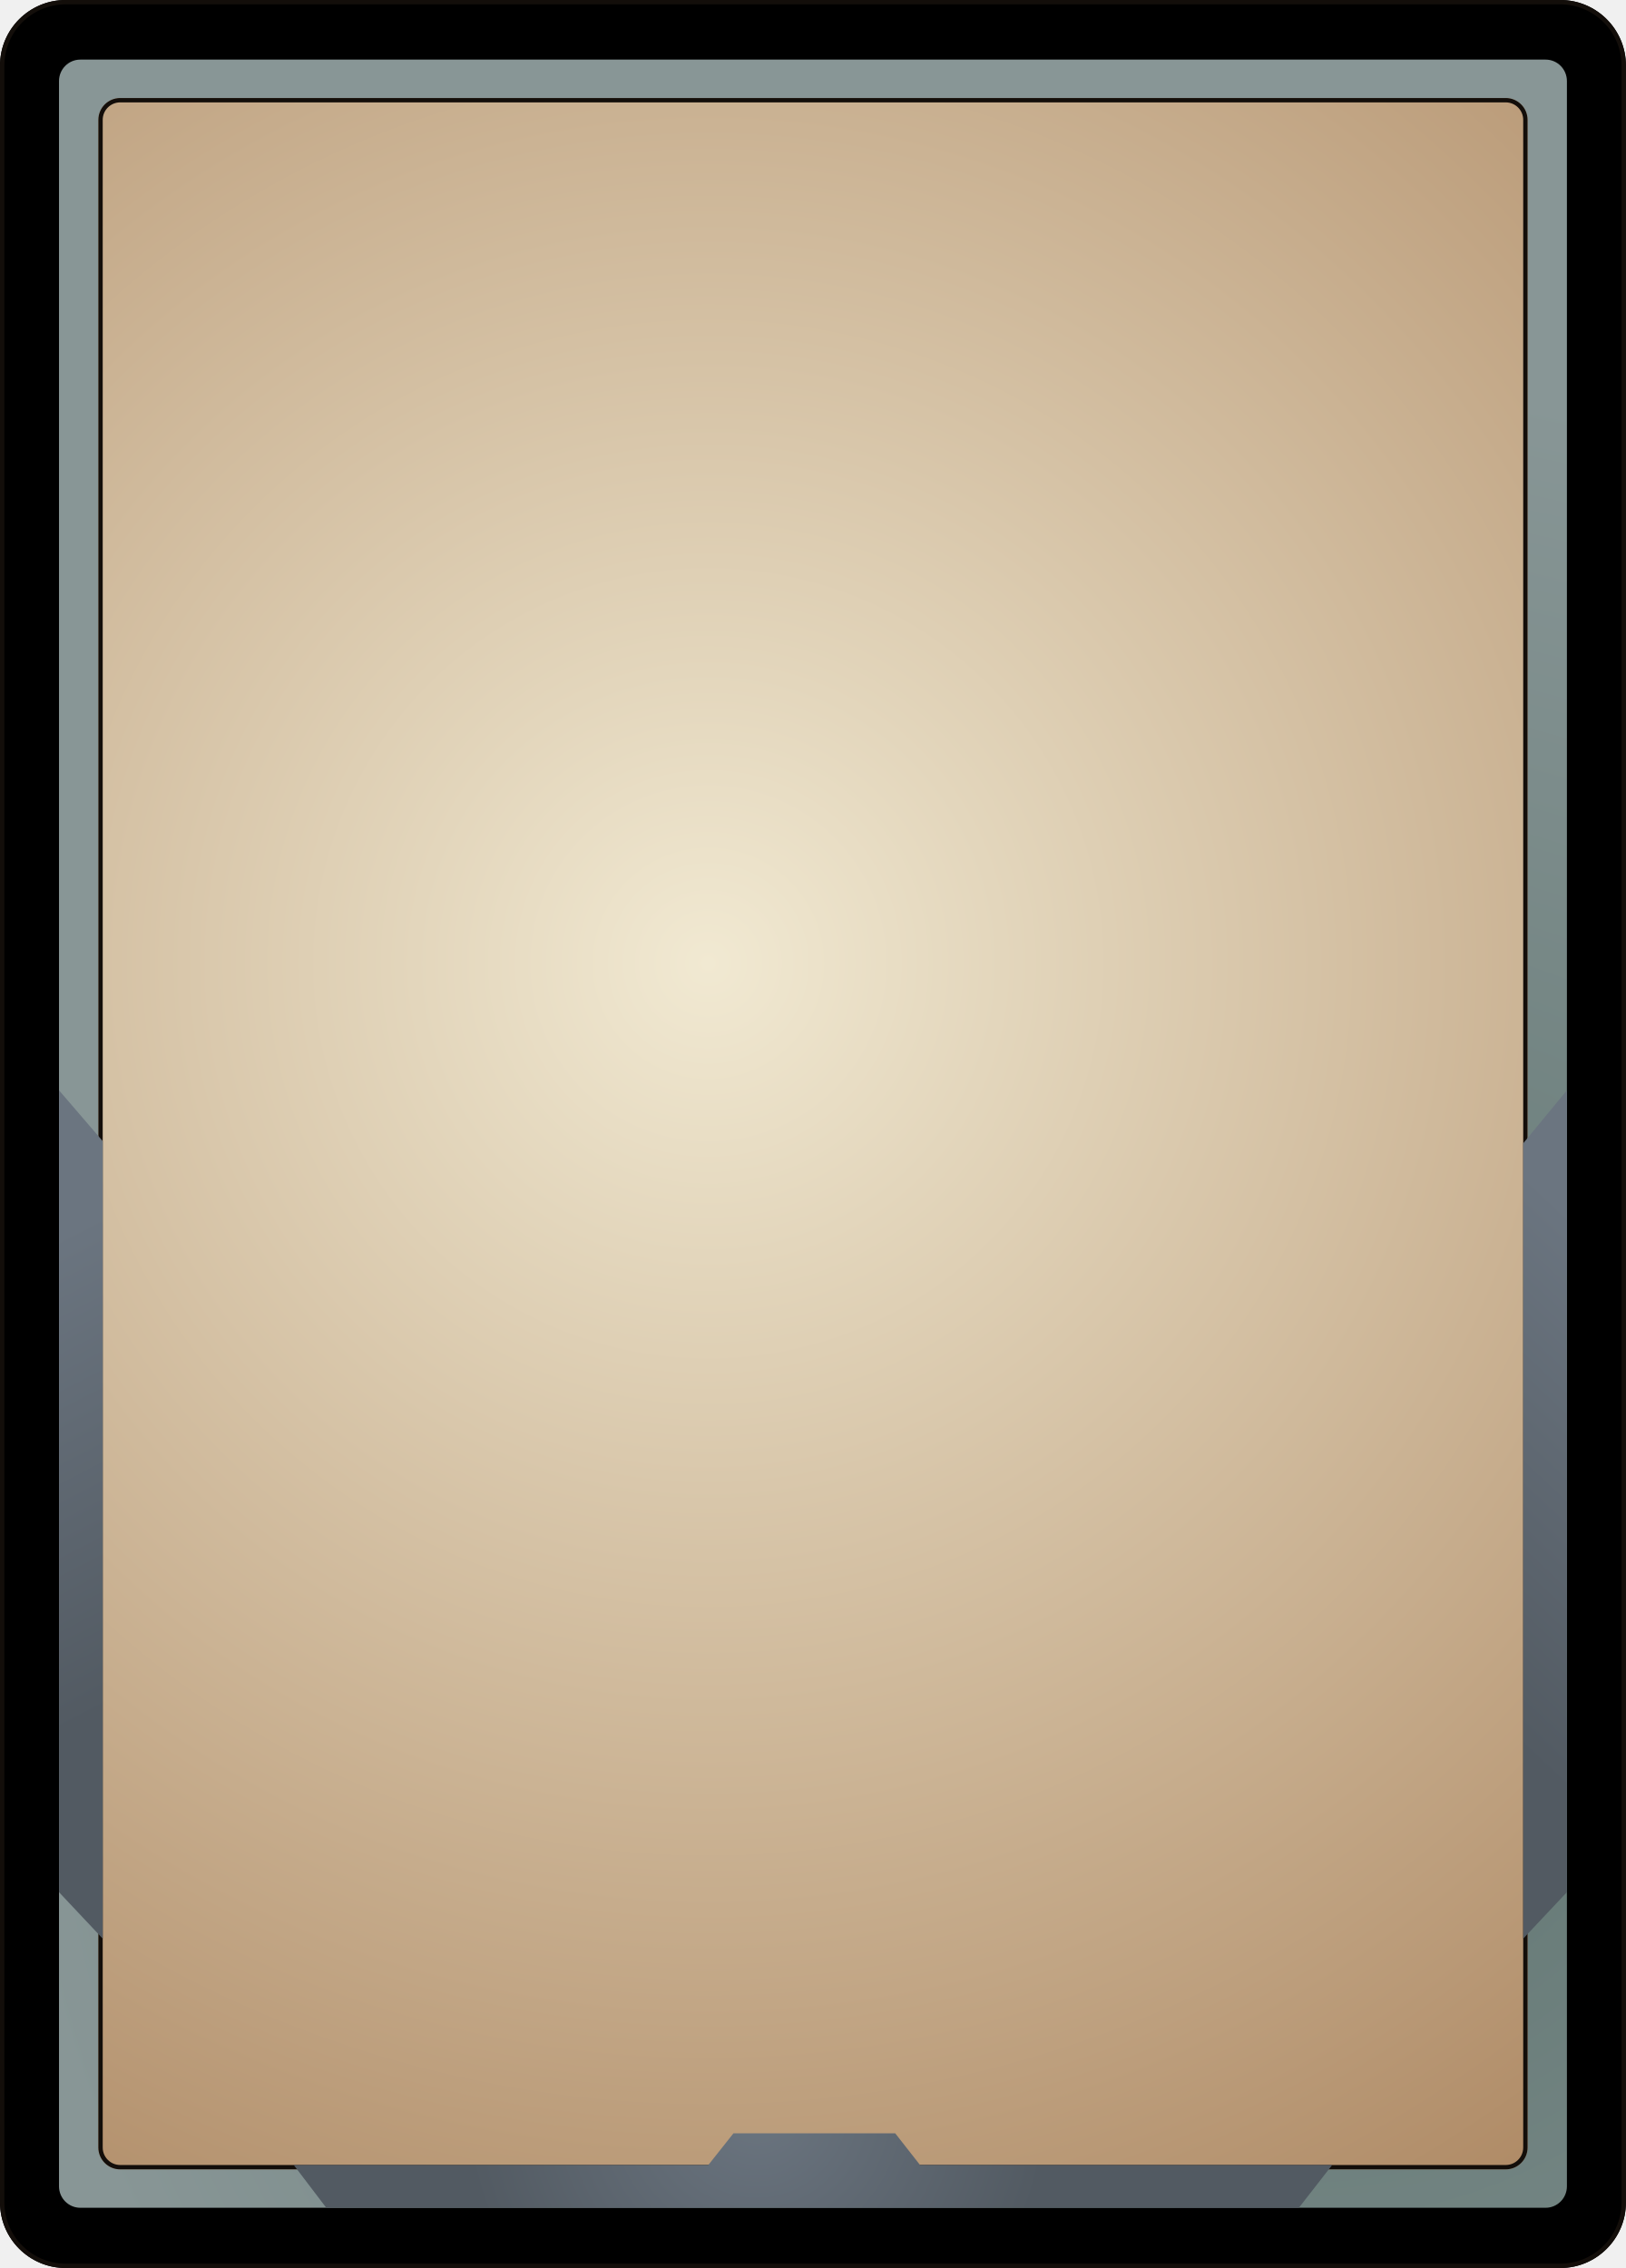
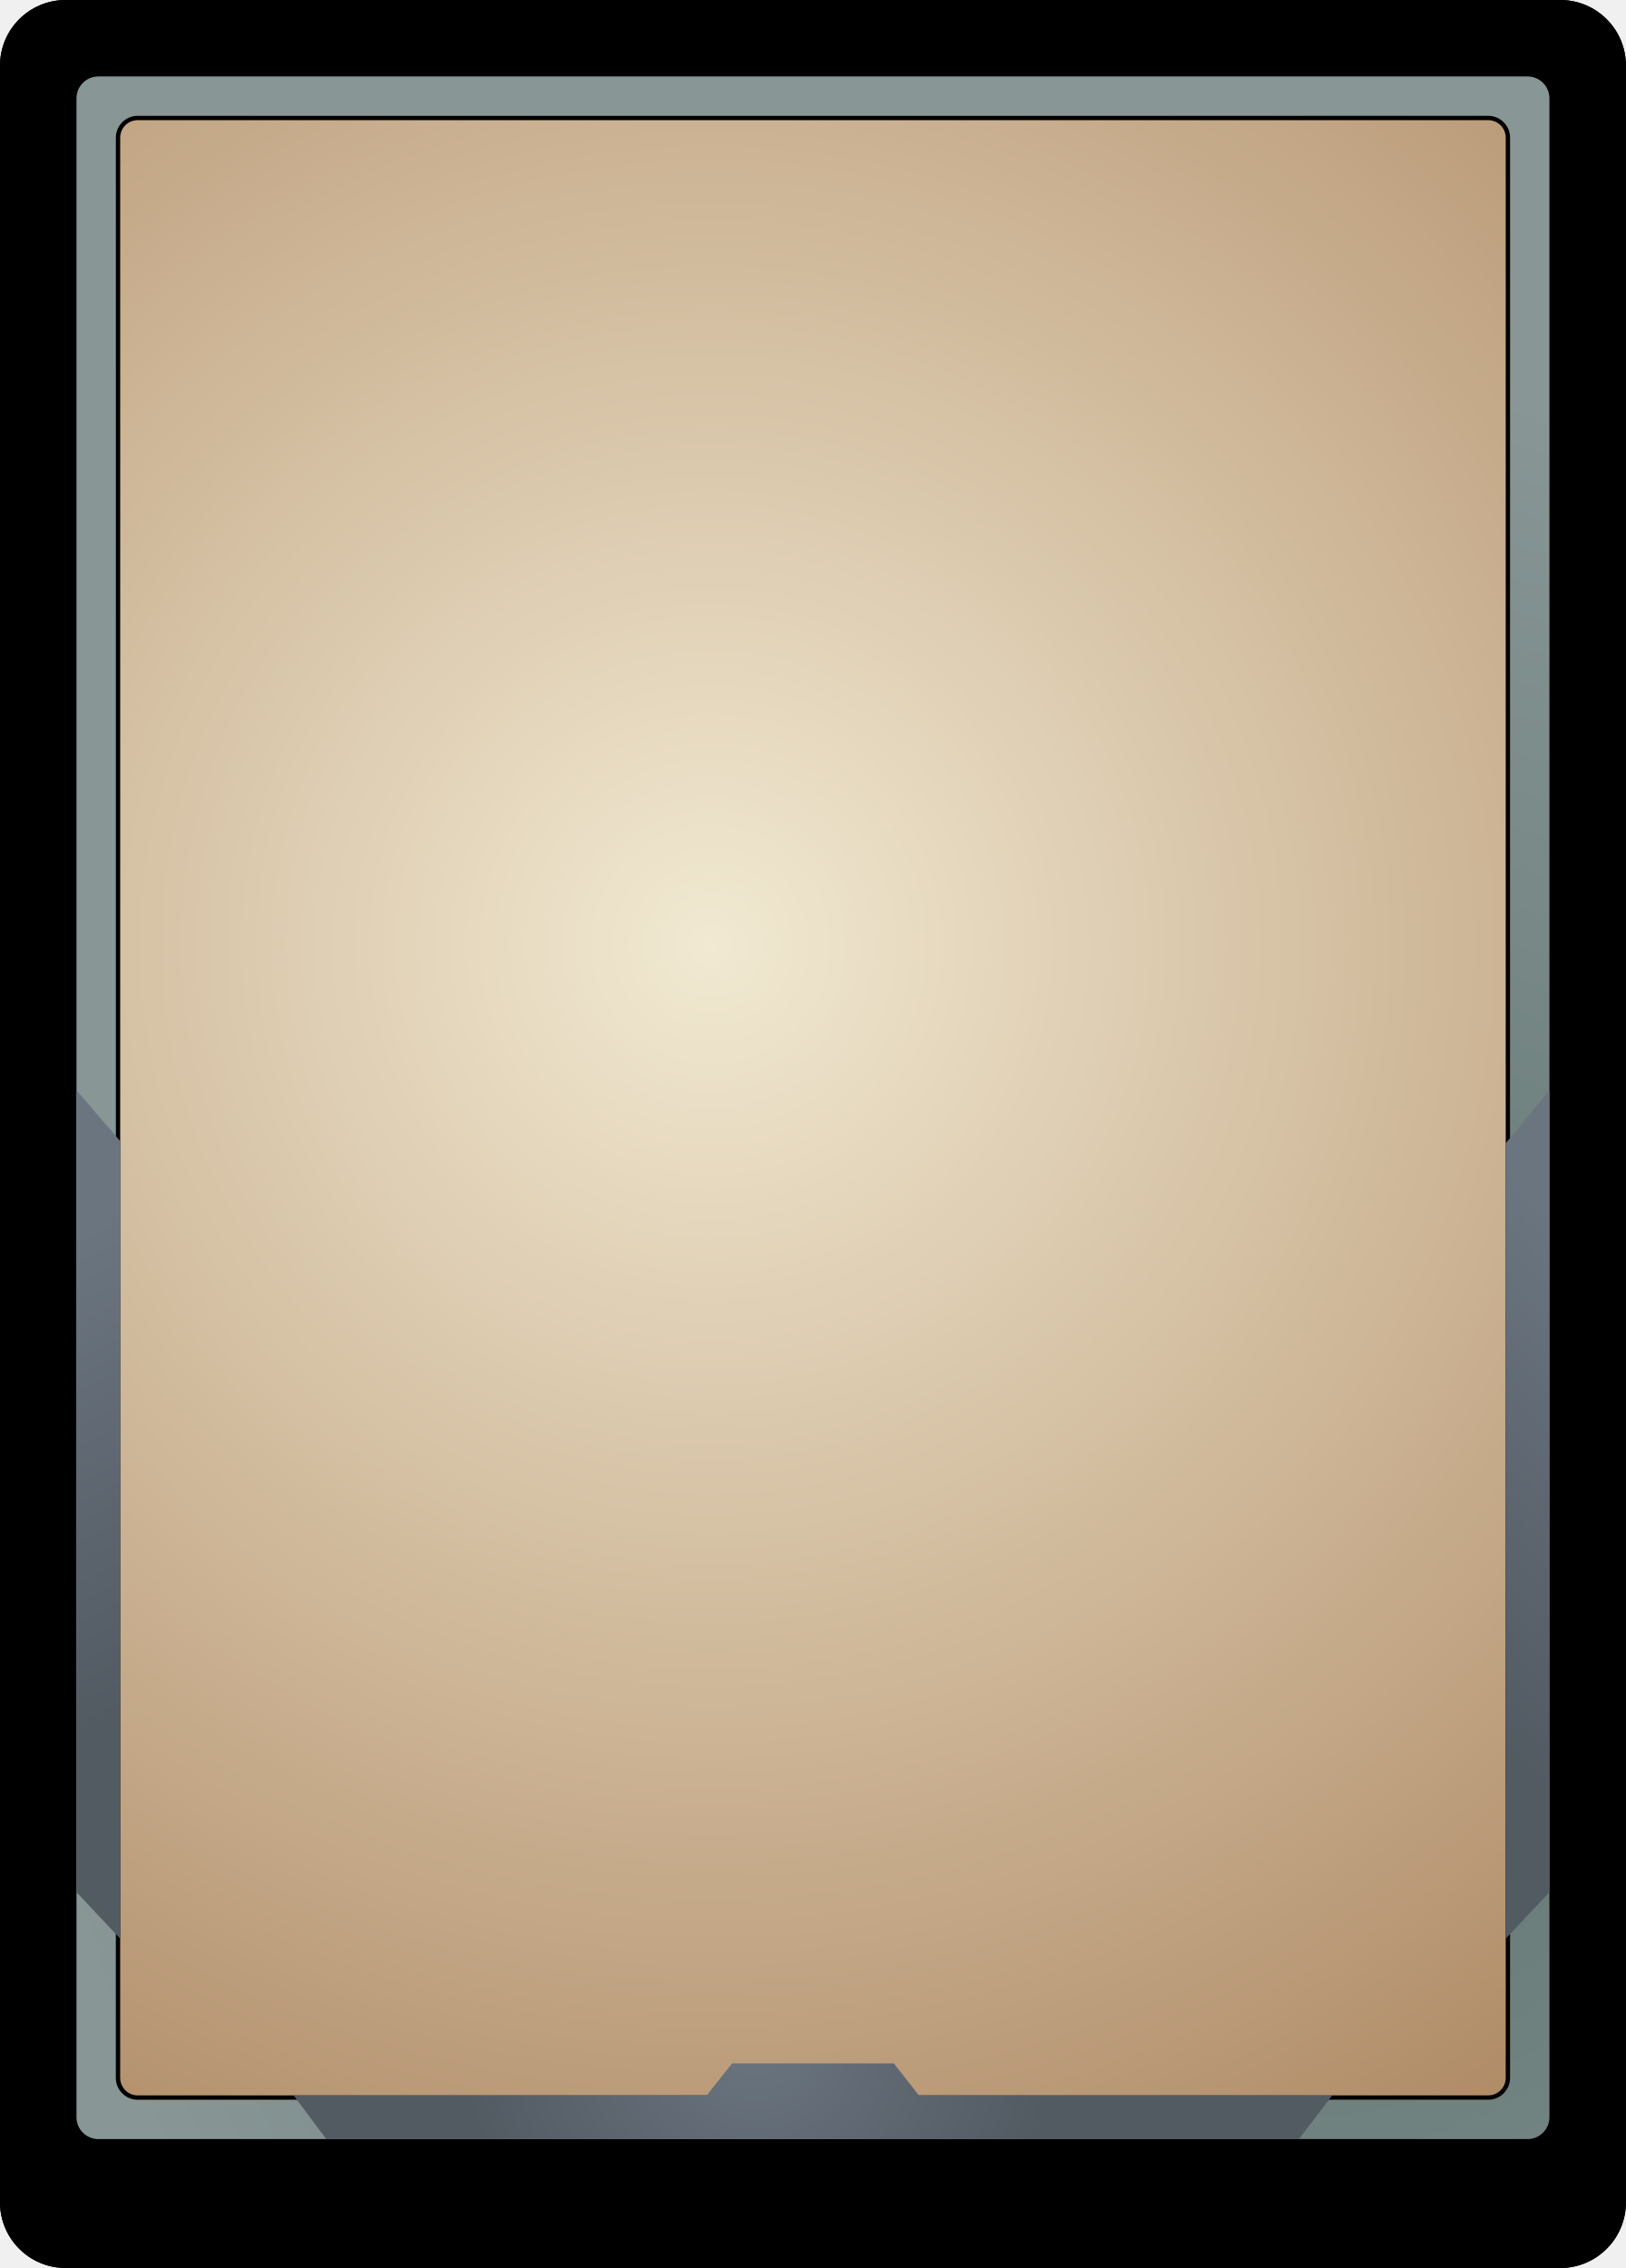
<svg xmlns="http://www.w3.org/2000/svg" viewBox="0 0 744 1038" width="744" height="1038">
  <defs>
-     <clipPath id="alignment-1905063430107774145">
+     <clipPath id="alignment-16671424750819137334">
      <path d="M36,66 C36,49.446 49.446,36 66,36 L750,36 C766.554,36 780,49.446 780,66 L780,1044 C780,1060.554 766.554,1074 750,1074 L66,1074 C49.446,1074 36,1060.554 36,1044 L36,66 Z" fill="#000000" />
    </clipPath>
-     <radialGradient id="5497979307264347840" cx="629.22" cy="800.195" r="591.798" gradientTransform="matrix(0.001449275,0,0,0.00101713,-0.09130435,-0.06436175)">
+     <radialGradient id="677944715660938863" cx="624.09" cy="778.566" r="571.422" gradientTransform="matrix(0.00148368,0,0,0.001059322,-0.1053412,-0.07521186)">
      <stop stop-color="#5f7470" />
      <stop offset="1" stop-color="#889696" />
    </radialGradient>
-     <radialGradient id="9194610918452682004" cx="360.151" cy="476.898" r="682.273" gradientTransform="matrix(0.001529052,0,0,0.001054852,-0.1238532,-0.08529201)">
+     <radialGradient id="9220738723606130389" cx="361.321" cy="468.33" r="656.523" gradientTransform="matrix(0.001567398,0,0,0.001101322,-0.1394984,-0.09801762)">
      <stop stop-color="#f1e9d2" />
-       <stop offset="0.197" stop-color="#e3d6bc" />
+       <stop offset="0.197" stop-color="#e4d6bc" />
      <stop offset="1" stop-color="#ae8964" />
    </radialGradient>
-     <clipPath id="alignment-14402928433450023154">
-       <path d="M81,90.857 C81,85.339 85.482,80.857 91,80.857 L725,80.857 C730.518,80.857 735,85.339 735,90.857 L735,1018.857 C735,1024.375 730.518,1028.857 725,1028.857 L91,1028.857 C85.482,1028.857 81,1024.375 81,1018.857 L81,90.857 Z" fill="#000000" />
+     <clipPath id="alignment-12675863376119898575">
+       <path d="M89,99 C89,93.482 93.482,89 99,89 L717,89 C722.518,89 727,93.482 727,99 L727,987 C727,992.518 722.518,997 717,997 L99,997 C93.482,997 89,992.518 89,987 L89,99 Z" fill="#000000" />
    </clipPath>
-     <linearGradient id="8840735639700921511" x1="655.068" y1="766.451" x2="789.33" y2="623.385" gradientTransform="matrix(0.05,0,0,0.002575594,-36.65,-1.377943)">
+     <linearGradient id="8057403468884698848" x1="647.068" y1="766.451" x2="781.33" y2="623.385" gradientTransform="matrix(0.05,0,0,0.002575594,-36.25,-1.377943)">
      <stop offset="0.005" stop-color="#525a62" />
      <stop offset="1" stop-color="#6b7580" />
    </linearGradient>
-     <linearGradient id="1115865198763361893" x1="66.293" y1="828.08" x2="-27.251" y2="646.495" gradientTransform="matrix(0.05,0,0,0.002575594,-3.15,-1.377943)">
+     <linearGradient id="14446642840587260402" x1="74.293" y1="828.08" x2="-19.251" y2="646.495" gradientTransform="matrix(0.05,0,0,0.002575594,-3.55,-1.377943)">
      <stop stop-color="#525a62" />
      <stop offset="0.996" stop-color="#6b7580" />
    </linearGradient>
-     <radialGradient id="9640623409448701102" cx="382.14" cy="999.671" r="134.655" gradientTransform="matrix(0.002104452,0,0,0.02934247,-0.3586197,-29.70501)">
+     <radialGradient id="9061520587164257162" cx="382.14" cy="967.461" r="136.742" gradientTransform="matrix(0.002104452,0,0,0.02886467,-0.3586197,-28.29764)">
+       <stop stop-color="#6b7580" />
+       <stop offset="0.992" stop-color="#525a62" />
+     </radialGradient>
+     <mask id="mask-6220323340208246210" mask-type="alpha">
+       <g>
+         <polyline points="10000000,10000000 -10000000,10000000 -10000000,-10000000 10000000,-10000000" fill="#000000" fill-opacity="0" />
+       </g>
+       <g>
+         <g transform="matrix(1,0,0,1,-36,-36)">
+           <path d="M745,535 L745,902 C745,902 725,923.26 725,923.26 C725,923.26 725,559.26 725,559.26 L745,535 Z" fill="url('#8057403468884698848')" />
+         </g>
+         <g transform="matrix(1,0,0,1,-36,-36)">
+           <path d="M71,535 C71,535 71,902 71,902 C71,902 91,923.26 91,923.26 C91,923.26 91,558.265 91,558.265 L71,535 Z" fill="url('#14446642840587260402')" />
+         </g>
+         <g transform="matrix(1,0,0,1,-36,-36)">
+           <path d="M370.989,980.356 C370.989,980.356 445.011,980.356 445.011,980.356 C445.011,980.356 453.158,990.76 456.514,995.046 C456.514,995.046 645.593,995.046 645.593,995.046 C645.593,995.046 630.35,1015 630.35,1015 C630.35,1015 185.29,1015 185.29,1015 C185.29,1015 170.41,995.046 170.41,995.046 C170.41,995.046 359.344,995.046 359.344,995.046 C362.741,990.76 370.989,980.356 370.989,980.356 Z" fill="url('#9061520587164257162')" />
+         </g>
+       </g>
+     </mask>
+     <linearGradient id="12981612638934492049" x1="647.068" y1="766.451" x2="781.33" y2="623.385" gradientTransform="matrix(0.05,0,0,0.002575594,-36.25,-1.377943)">
+       <stop offset="0.005" stop-color="#525a62" />
+       <stop offset="1" stop-color="#6b7580" />
+     </linearGradient>
+     <linearGradient id="15131778273548606631" x1="74.293" y1="828.08" x2="-19.251" y2="646.495" gradientTransform="matrix(0.05,0,0,0.002575594,-3.55,-1.377943)">
+       <stop stop-color="#525a62" />
+       <stop offset="0.996" stop-color="#6b7580" />
+     </linearGradient>
+     <radialGradient id="3352433501735328411" cx="382.14" cy="967.461" r="136.742" gradientTransform="matrix(0.002104452,0,0,0.02886467,-0.3586197,-28.29764)">
      <stop stop-color="#6b7580" />
      <stop offset="0.992" stop-color="#525a62" />
    </radialGradient>
  </defs>
  <g>
+     <rect fill="#ffffff" fill-opacity="0" x="0" y="0" width="744" height="1038" />
    <g>
      <g>
        <g transform="matrix(1,0,0,1,-36,-36)">
          <path d="M36,66 C36,49.446 49.446,36 66,36 L750,36 C766.554,36 780,49.446 780,66 L780,1044 C780,1060.554 766.554,1074 750,1074 L66,1074 C49.446,1074 36,1060.554 36,1044 L36,66 Z" fill="#000000" />
-           <path d="M36,66 C36,49.446 49.446,36 66,36 L750,36 C766.554,36 780,49.446 780,66 L780,1044 C780,1060.554 766.554,1074 750,1074 L66,1074 C49.446,1074 36,1060.554 36,1044 L36,66 Z" clip-path="url(#alignment-1905063430107774145)" fill="none" stroke="#130e0a" stroke-width="4" />
+           <path d="M36,66 C36,49.446 49.446,36 66,36 L750,36 C766.554,36 780,49.446 780,66 L780,1044 C780,1060.554 766.554,1074 750,1074 L66,1074 C49.446,1074 36,1060.554 36,1044 L36,66 Z" clip-path="url(#alignment-16671424750819137334)" fill="none" stroke="#000000" stroke-width="4" />
        </g>
        <g transform="matrix(1,0,0,1,-36,-36)">
-           <g>
-             <path d="M63,73.09 C63,67.676 67.368,63.278 72.746,63.278 L743.254,63.278 C748.632,63.278 753,67.676 753,73.09 L753,1036.624 C753,1042.038 748.632,1046.436 743.254,1046.436 L72.746,1046.436 C67.368,1046.436 63,1042.038 63,1036.624 L63,73.09 Z" fill="url('#5497979307264347840')" />
-           </g>
-           <g>
-             <path d="M81,90.857 C81,85.339 85.482,80.857 91,80.857 L725,80.857 C730.518,80.857 735,85.339 735,90.857 L735,1018.857 C735,1024.375 730.518,1028.857 725,1028.857 L91,1028.857 C85.482,1028.857 81,1024.375 81,1018.857 L81,90.857 Z" fill="url('#9194610918452682004')" />
-             <path d="M81,90.857 C81,85.339 85.482,80.857 91,80.857 L725,80.857 C730.518,80.857 735,85.339 735,90.857 L735,1018.857 C735,1024.375 730.518,1028.857 725,1028.857 L91,1028.857 C85.482,1028.857 81,1024.375 81,1018.857 L81,90.857 Z" clip-path="url(#alignment-14402928433450023154)" fill="none" stroke="#130e0a" stroke-width="4" />
-           </g>
+           <path d="M71,81 C71,75.482 75.482,71 81,71 L735,71 C740.518,71 745,75.482 745,81 L745,1005 C745,1010.518 740.518,1015 735,1015 L81,1015 C75.482,1015 71,1010.518 71,1005 L71,81 Z" fill="url('#677944715660938863')" />
+         </g>
+         <g transform="matrix(1,0,0,1,-36,-36)">
+           <path d="M89,99 C89,93.482 93.482,89 99,89 L717,89 C722.518,89 727,93.482 727,99 L727,987 C727,992.518 722.518,997 717,997 L99,997 C93.482,997 89,992.518 89,987 L89,99 Z" fill="url('#9220738723606130389')" />
+           <path d="M89,99 C89,93.482 93.482,89 99,89 L717,89 C722.518,89 727,93.482 727,99 L727,987 C727,992.518 722.518,997 717,997 L99,997 C93.482,997 89,992.518 89,987 L89,99 Z" clip-path="url(#alignment-12675863376119898575)" fill="none" stroke="#000000" stroke-width="4" />
        </g>
      </g>
      <g>
        <g>
+           <polyline points="10000000,10000000 -10000000,10000000 -10000000,-10000000 10000000,-10000000" fill="#000000" fill-opacity="0" />
+         </g>
+         <g>
          <g transform="matrix(1,0,0,1,-36,-36)">
-             <path d="M753,535 L753,902 C753,902 733,923.26 733,923.26 C733,923.26 733,559.26 733,559.26 L753,535 Z" fill="url('#8840735639700921511')" />
+             <path d="M745,535 L745,902 C745,902 725,923.26 725,923.26 C725,923.26 725,559.26 725,559.26 L745,535 Z" fill="url('#12981612638934492049')" />
          </g>
          <g transform="matrix(1,0,0,1,-36,-36)">
-             <path d="M63,535 C63,535 63,902 63,902 C63,902 83,923.26 83,923.26 C83,923.26 83,558.265 83,558.265 L63,535 Z" fill="url('#1115865198763361893')" />
+             <path d="M71,535 C71,535 71,902 71,902 C71,902 91,923.26 91,923.26 C91,923.26 91,558.265 91,558.265 L71,535 Z" fill="url('#15131778273548606631')" />
          </g>
          <g transform="matrix(1,0,0,1,-36,-36)">
-             <path d="M360.124,1026.857 C360.124,1026.857 170.41,1026.857 170.41,1026.857 C170.41,1026.857 185.29,1046.436 185.29,1046.436 C185.29,1046.436 630.35,1046.436 630.35,1046.436 C630.35,1046.436 645.593,1026.857 645.593,1026.857 C645.593,1026.857 456.996,1026.857 456.996,1026.857 C456.996,1026.857 445.64,1012.356 445.64,1012.356 C445.64,1012.356 371.619,1012.356 371.619,1012.356 C371.619,1012.356 360.124,1026.857 360.124,1026.857 Z" fill="url('#9640623409448701102')" />
+             <path d="M370.989,980.356 C370.989,980.356 445.011,980.356 445.011,980.356 C445.011,980.356 453.158,990.76 456.514,995.046 C456.514,995.046 645.593,995.046 645.593,995.046 C645.593,995.046 630.35,1015 630.35,1015 C630.35,1015 185.29,1015 185.29,1015 C185.29,1015 170.41,995.046 170.41,995.046 C170.41,995.046 359.344,995.046 359.344,995.046 C362.741,990.76 370.989,980.356 370.989,980.356 Z" fill="url('#3352433501735328411')" />
          </g>
        </g>
+       </g>
+       <g mask="url(#mask-6220323340208246210)" />
+       <g>
+         <polyline points="10000000,10000000 -10000000,10000000 -10000000,-10000000 10000000,-10000000" fill="#000000" fill-opacity="0" />
      </g>
    </g>
  </g>
</svg>
